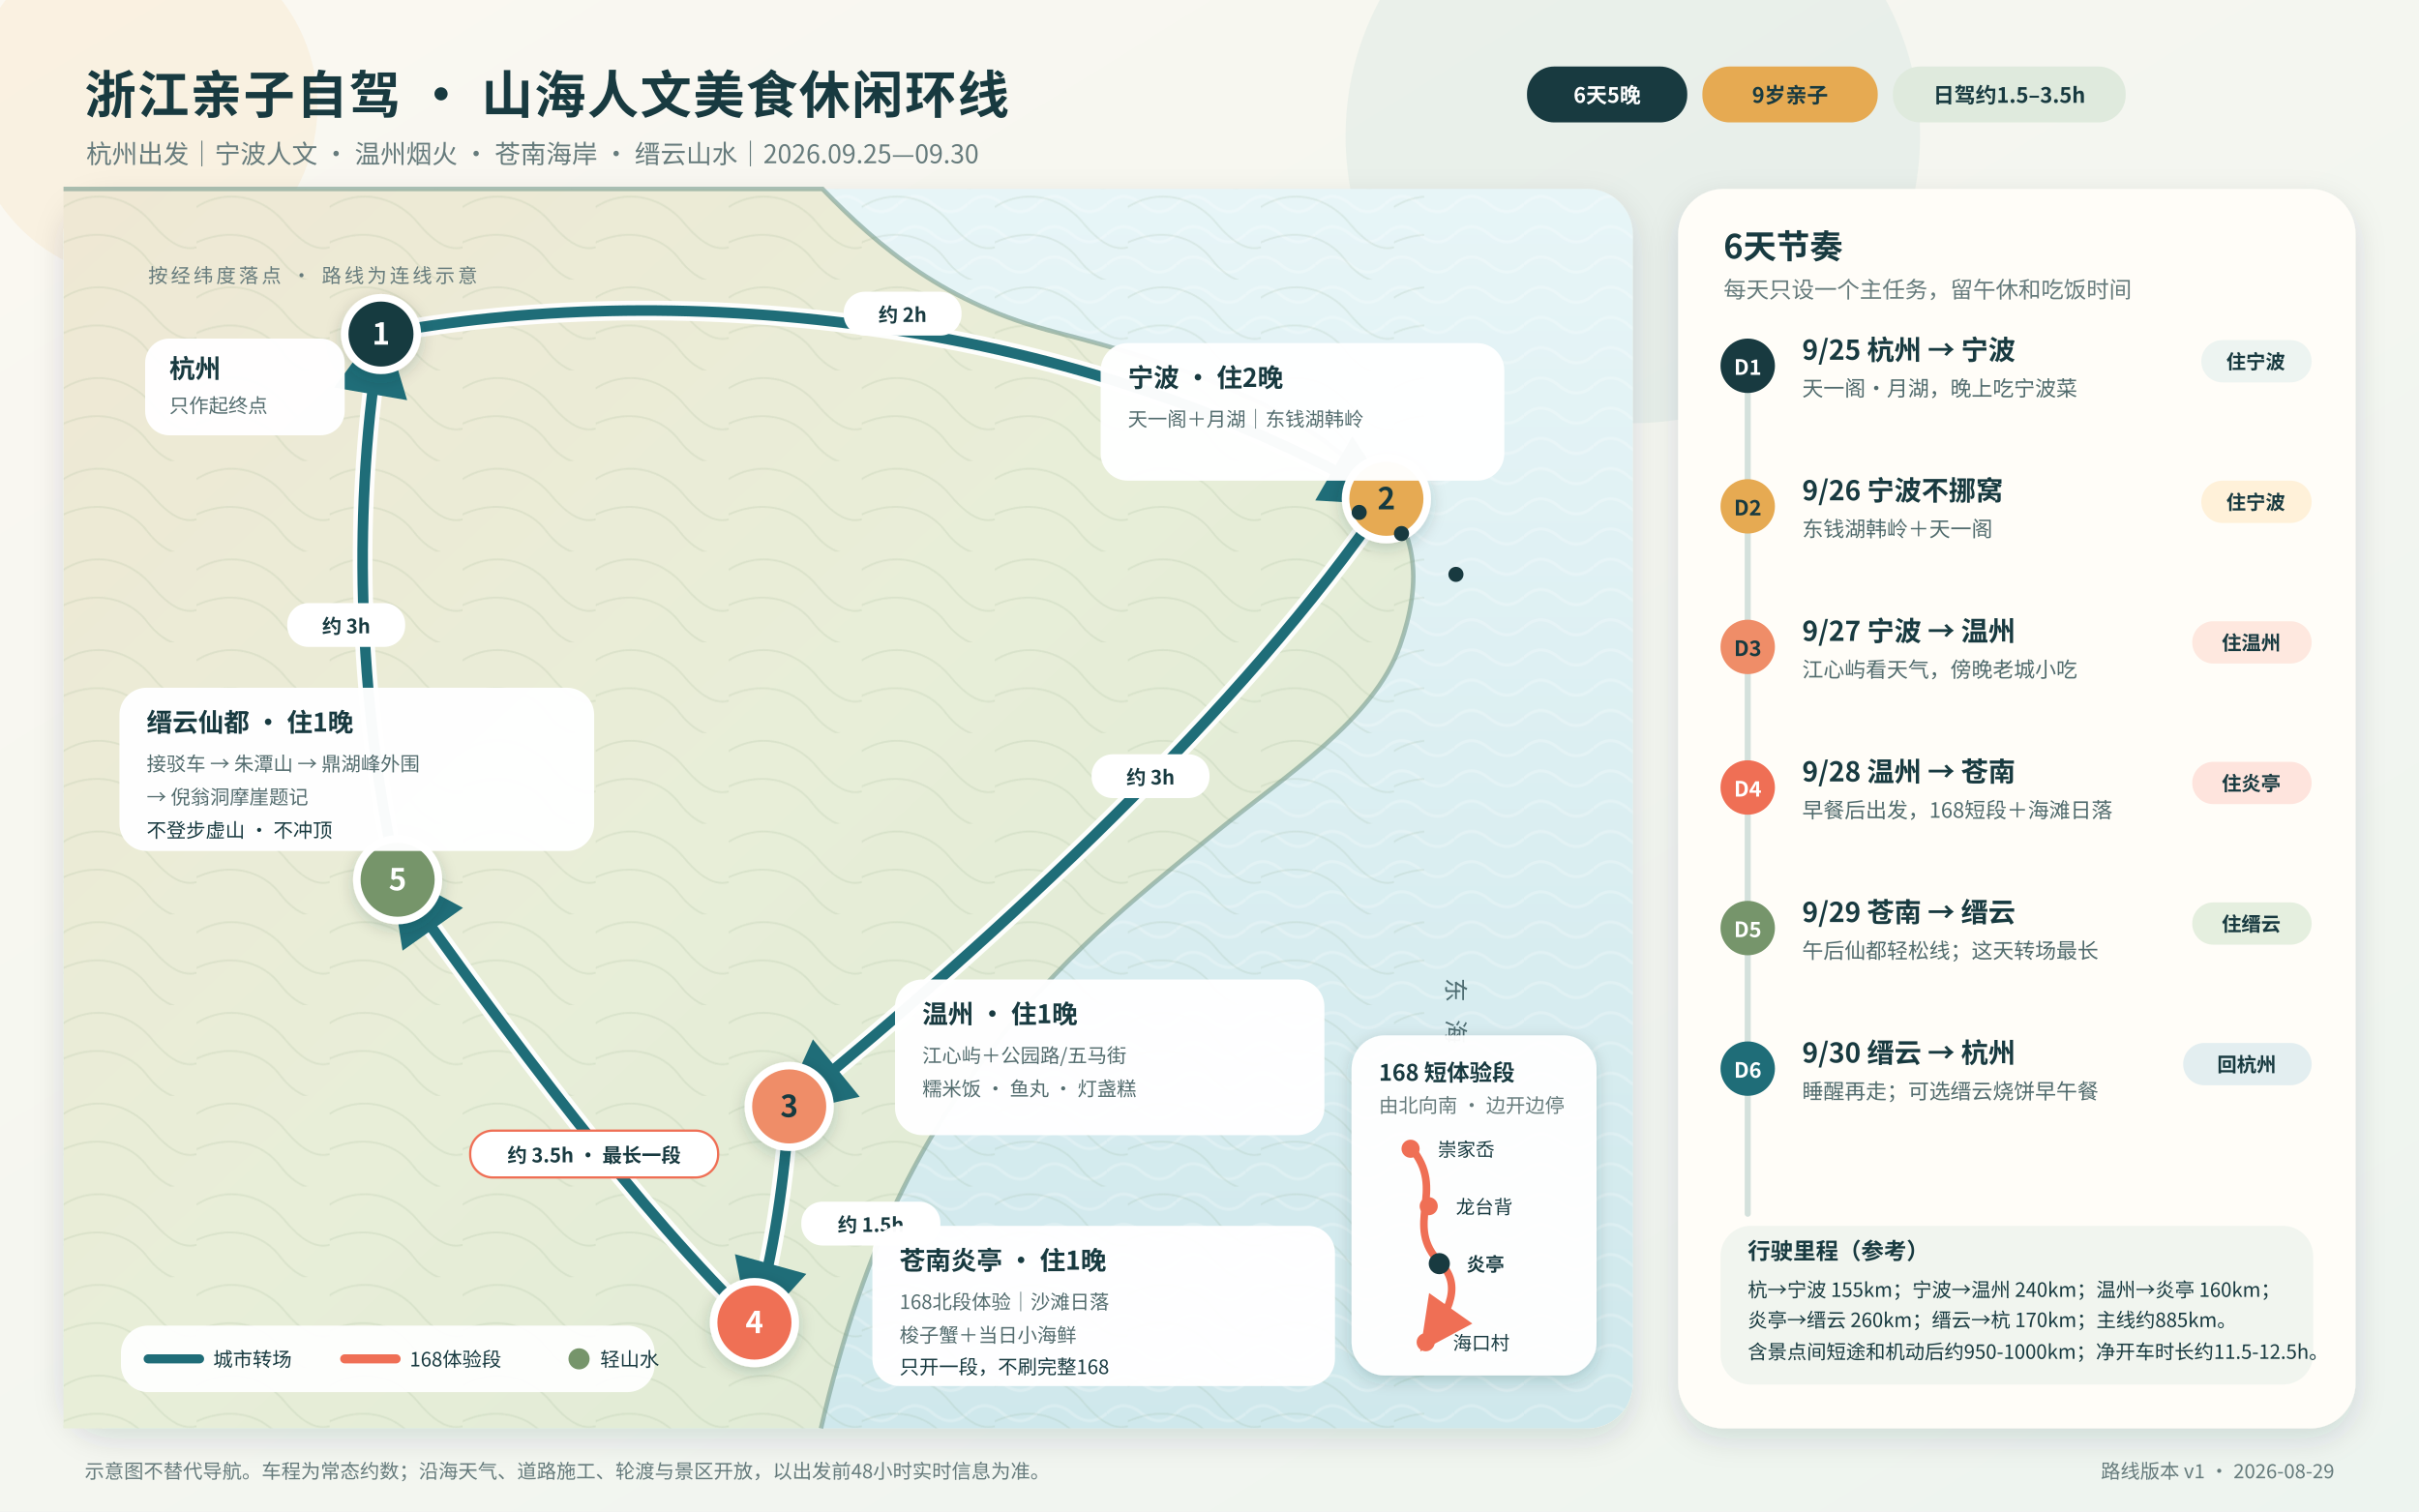
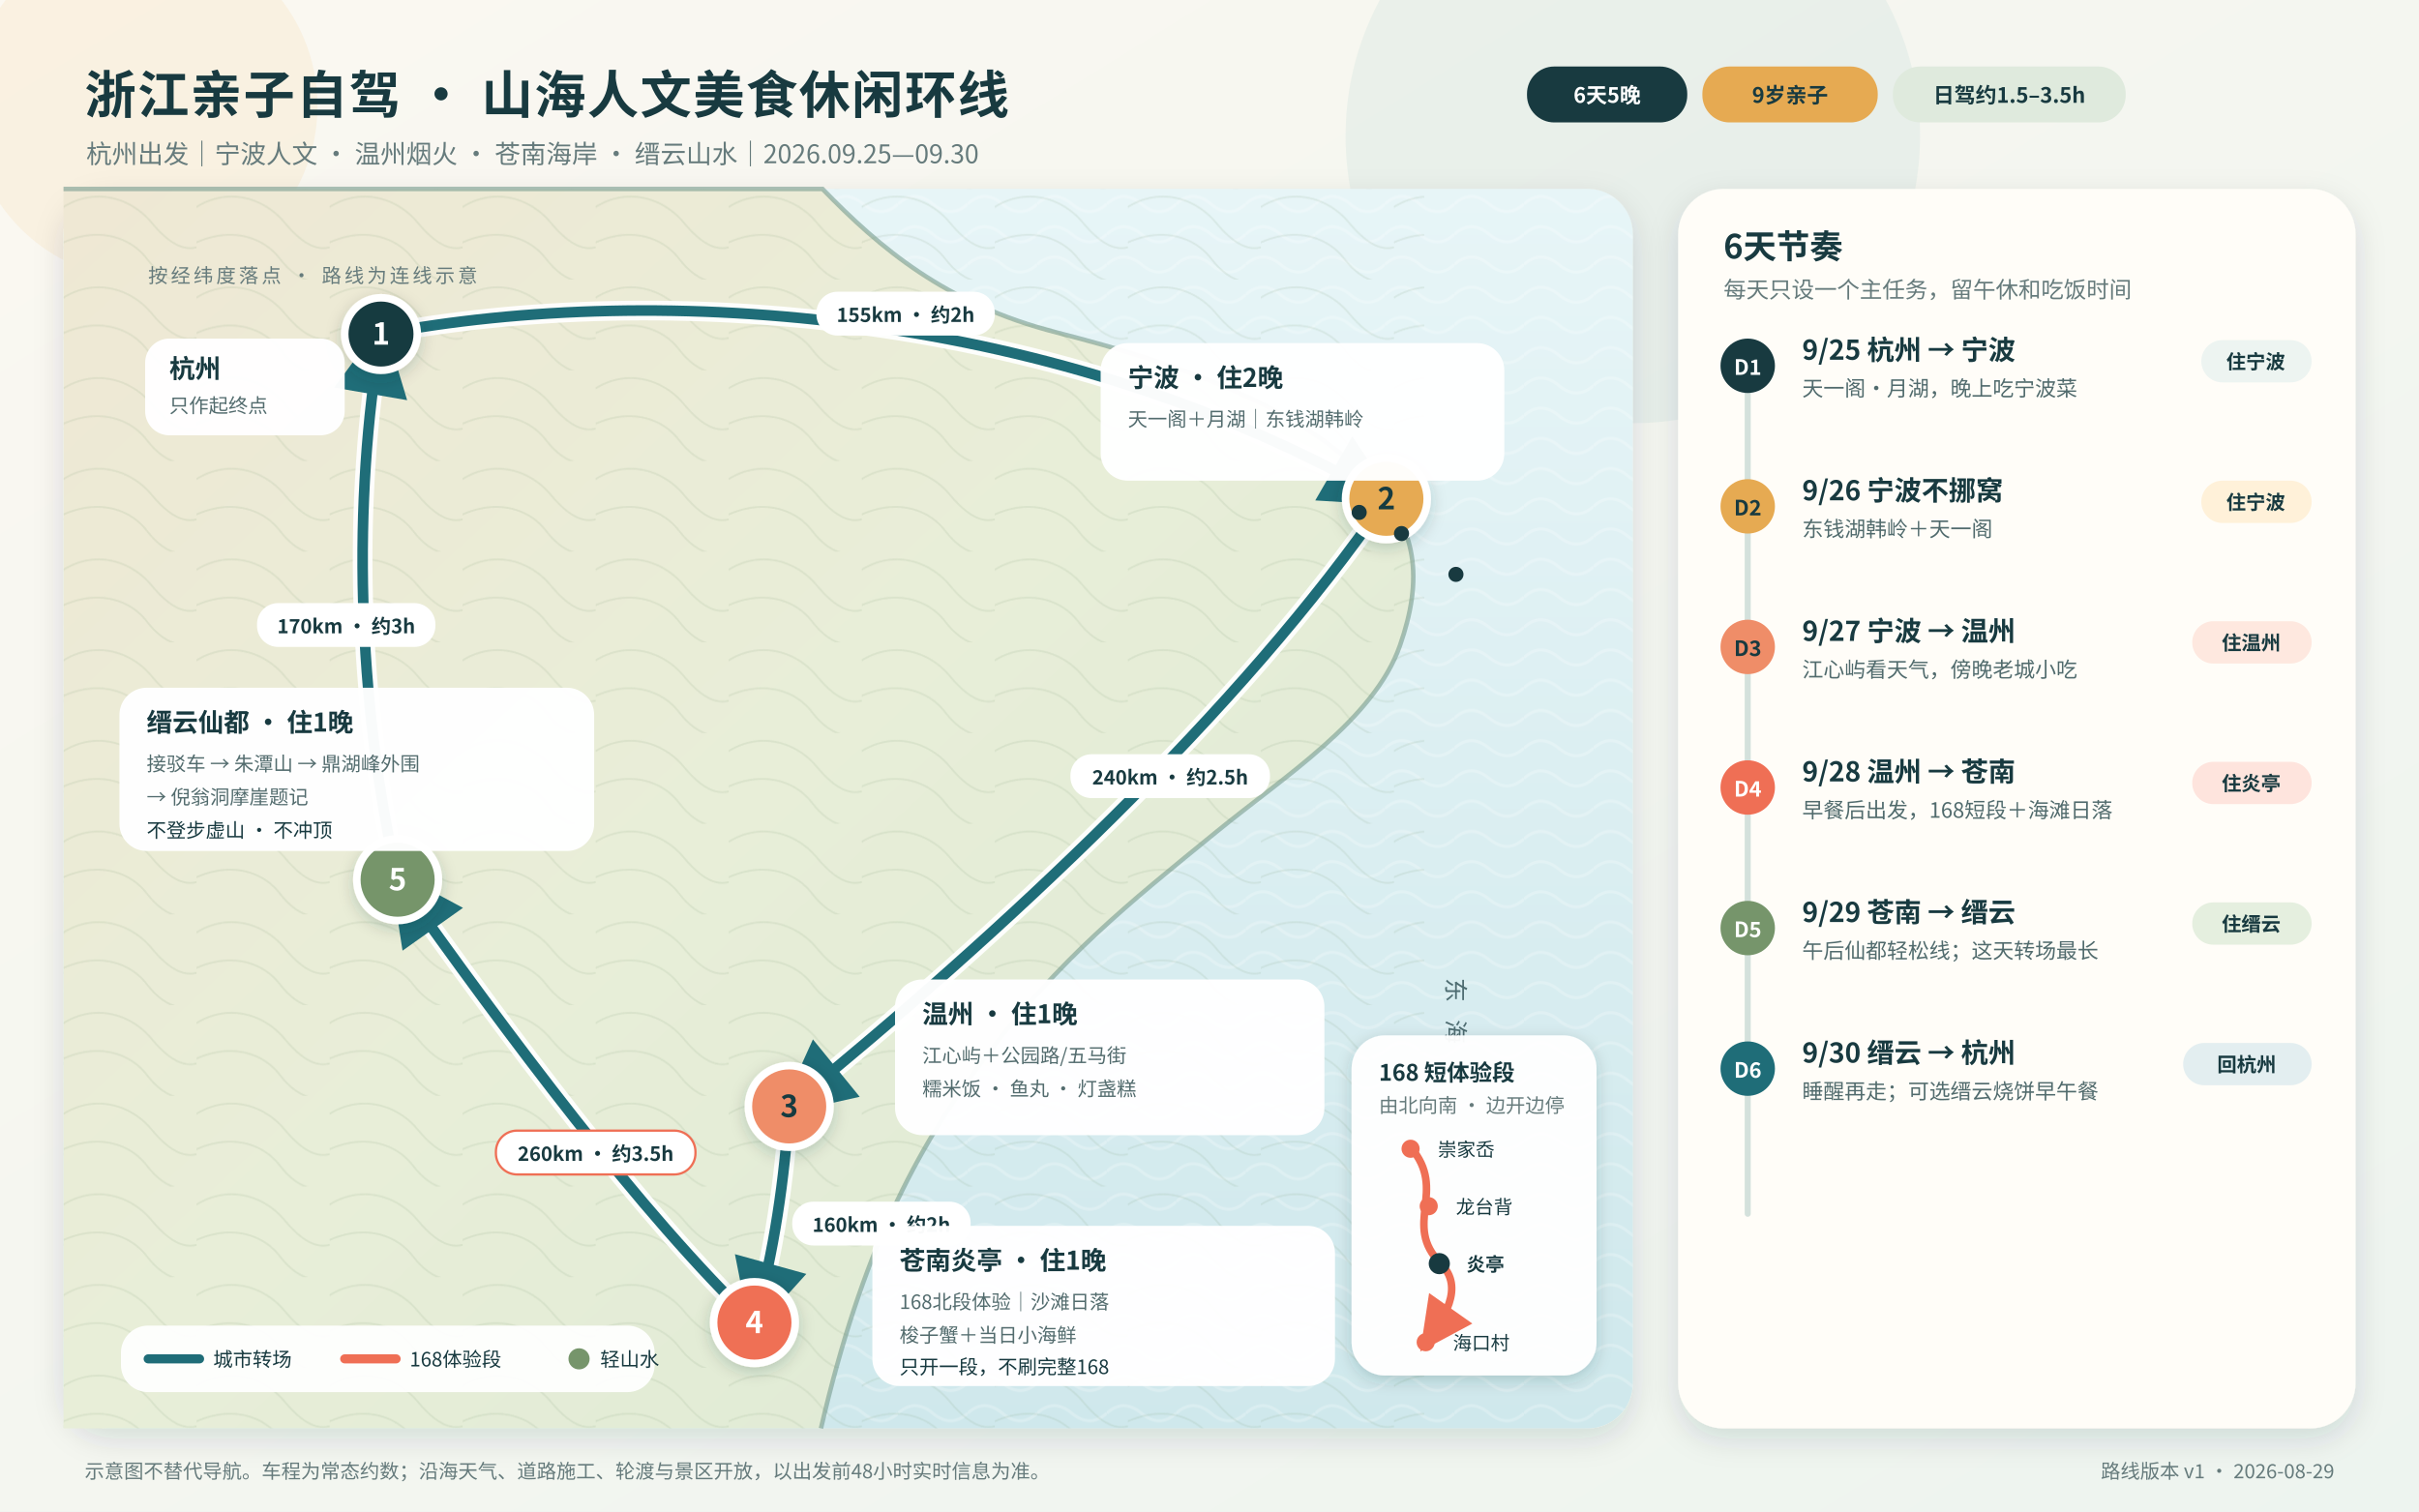
<svg xmlns="http://www.w3.org/2000/svg" width="1600" height="1000" viewBox="0 0 1600 1000" role="img" aria-labelledby="title desc">
  <defs>
    <linearGradient id="bg" x1="0" y1="0" x2="1" y2="1">
      <stop offset="0" stop-color="#fbf8f1" />
      <stop offset="1" stop-color="#edf4ef" />
    </linearGradient>
    <linearGradient id="sea" x1="0" y1="0" x2="0" y2="1">
      <stop offset="0" stop-color="#e7f5f7" />
      <stop offset="1" stop-color="#cfe8ec" />
    </linearGradient>
    <linearGradient id="land" x1="0" y1="0" x2="1" y2="1">
      <stop offset="0" stop-color="#efe8d4" />
      <stop offset="0.5" stop-color="#e8eed8" />
      <stop offset="1" stop-color="#dce9d4" />
    </linearGradient>
    <filter id="shadow" x="-30%" y="-30%" width="160%" height="160%">
      <feDropShadow dx="0" dy="7" stdDeviation="10" flood-color="#17383e" flood-opacity="0.13" />
    </filter>
    <filter id="soft" x="-30%" y="-30%" width="160%" height="160%">
      <feDropShadow dx="0" dy="3" stdDeviation="5" flood-color="#17383e" flood-opacity="0.2" />
    </filter>
    <pattern id="waves" width="46" height="20" patternUnits="userSpaceOnUse">
      <path d="M0 10 Q11 0 23 10 T46 10" fill="none" stroke="#ffffff" stroke-width="2" opacity="0.45" />
    </pattern>
    <pattern id="contours" width="88" height="60" patternUnits="userSpaceOnUse">
      <path d="M-8 18 C15 -3 43 4 58 22 S88 48 105 25 M-16 45 C14 22 42 29 55 46 S85 69 107 50" fill="none" stroke="#7c9a75" stroke-width="1.3" opacity="0.14" />
    </pattern>
    <marker id="arrow" viewBox="0 0 10 10" refX="8.2" refY="5" markerWidth="7" markerHeight="7" orient="auto-start-reverse">
      <path d="M0 0 L10 5 L0 10 Z" fill="#1f6d78" />
    </marker>
    <marker id="arrowCoral" viewBox="0 0 10 10" refX="8.2" refY="5" markerWidth="7" markerHeight="7" orient="auto-start-reverse">
      <path d="M0 0 L10 5 L0 10 Z" fill="#ef6f55" />
    </marker>
    <style>
      text{font-family:"PingFang SC","Microsoft YaHei","Noto Sans CJK SC",sans-serif;fill:#183a40}
      .muted{fill:#667b7c}
      .small{font-size:15px}
      .tiny{font-size:13px}
      .chip{font-size:14px;font-weight:650}
      .route{fill:none;stroke:#1f6d78;stroke-width:7;stroke-linecap:round;stroke-linejoin:round;marker-end:url(#arrow)}
      .routeGlow{fill:none;stroke:#ffffff;stroke-width:13;stroke-linecap:round;stroke-linejoin:round;opacity:.92}
      .dayTitle{font-size:18px;font-weight:750}
      .dayText{font-size:14px;fill:#516b6d}
      .place{font-size:17px;font-weight:760}
      .poi{font-size:13px;fill:#536c6e}
      .onDark{fill:#fff!important}
    </style>
  </defs>
  <rect width="1600" height="1000" fill="url(#bg)" />
  <circle cx="95" cy="70" r="115" fill="#f3c98b" opacity="0.16" />
  <circle cx="1080" cy="90" r="190" fill="#83b9b3" opacity="0.11" />
  <g transform="translate(56 42)">
    <text x="0" y="33" font-size="34" font-weight="820" letter-spacing="1">浙江亲子自驾 · 山海人文美食休闲环线</text>
    <text x="1" y="66" font-size="17" class="muted">杭州出发｜宁波人文 · 温州烟火 · 苍南海岸 · 缙云山水｜2026.09.25—09.30</text>
    <g transform="translate(954 2)">
      <rect x="0" y="0" width="106" height="37" rx="18" fill="#183a40" />
      <text x="53" y="24" text-anchor="middle" class="chip onDark">6天5晚</text>
      <rect x="116" y="0" width="116" height="37" rx="18" fill="#e6aa52" />
      <text x="174" y="24" text-anchor="middle" fill="#183a40" class="chip">9岁亲子</text>
      <rect x="242" y="0" width="154" height="37" rx="18" fill="#dfeadd" />
      <text x="319" y="24" text-anchor="middle" fill="#345950" class="chip">日驾约1.5–3.5h</text>
    </g>
  </g>
  <g transform="translate(42 125)">
    <rect width="1038" height="820" rx="30" fill="url(#sea)" filter="url(#shadow)" />
    <rect width="1038" height="820" rx="30" fill="url(#waves)" opacity="0.5" />
    <path d="M0 0 H502 C540 39 583 76 657 95 C739 116 810 141 861 189 C897 223 899 259 884 302 C867 351 807 389 763 425 C704 473 659 509 610 574 C563 636 528 704 501 820 H0 Z" fill="url(#land)" />
    <path d="M0 0 H502 C540 39 583 76 657 95 C739 116 810 141 861 189 C897 223 899 259 884 302 C867 351 807 389 763 425 C704 473 659 509 610 574 C563 636 528 704 501 820" fill="none" stroke="#7a9e91" stroke-width="3" opacity="0.62" />
    <path d="M0 0 H900 V820 H0 Z" fill="url(#contours)" opacity="0.9" />
    <text x="56" y="62" font-size="13" class="muted" letter-spacing="2">按经纬度落点 · 路线为连线示意</text>
    <text x="915" y="522" font-size="16" fill="#6c9aa1" opacity="0.72" transform="rotate(90 915 522)" letter-spacing="4">东 海</text>
    <path class="routeGlow" d="M210 96 C395 61 659 80 875 205" />
    <path class="routeGlow" d="M875 205 C780 344 620 493 480 607" />
    <path class="routeGlow" d="M480 607 C477 655 470 703 457 750" />
    <path class="routeGlow" d="M457 750 C382 678 294 560 221 457" />
    <path class="routeGlow" d="M221 457 C194 338 191 206 210 96" />
    <path class="route" d="M210 96 C395 61 659 80 875 205" />
    <path class="route" d="M875 205 C780 344 620 493 480 607" />
    <path class="route" d="M480 607 C477 655 470 703 457 750" />
    <path class="route" d="M457 750 C382 678 294 560 221 457" />
    <path class="route" d="M221 457 C194 338 191 206 210 96" />
-     <g transform="translate(516 68)">
-       <rect width="78" height="29" rx="14" fill="#fff" />
-       <text x="39" y="20" text-anchor="middle" class="tiny" font-weight="700">约 2h</text>
-     </g>
-     <g transform="translate(680 374)">
-       <rect width="78" height="29" rx="14" fill="#fff" />
-       <text x="39" y="20" text-anchor="middle" class="tiny" font-weight="700">约 3h</text>
-     </g>
-     <g transform="translate(488 670)">
-       <rect width="92" height="29" rx="14" fill="#fff" />
-       <text x="46" y="20" text-anchor="middle" class="tiny" font-weight="700">约 1.5h</text>
-     </g>
-     <g transform="translate(269 623)">
-       <rect width="164" height="31" rx="15" fill="#fff" stroke="#ef6f55" stroke-width="1.5" />
-       <text x="82" y="21" text-anchor="middle" class="tiny" font-weight="700" fill="#d65a42">约 3.5h · 最长一段</text>
-     </g>
-     <g transform="translate(148 274)">
-       <rect width="78" height="29" rx="14" fill="#fff" />
-       <text x="39" y="20" text-anchor="middle" class="tiny" font-weight="700">约 3h</text>
+     <g transform="translate(498 68)" aria-label="杭→宁波 155km，约2h">
+       <rect width="118" height="29" rx="14" fill="#fff" />
+       <text x="59" y="20" text-anchor="middle" class="tiny" font-weight="700">155km · 约2h</text>
+     </g>
+     <g transform="translate(666 374)" aria-label="宁波→温州 240km，约2.5h">
+       <rect width="132" height="29" rx="14" fill="#fff" />
+       <text x="66" y="20" text-anchor="middle" class="tiny" font-weight="700">240km · 约2.5h</text>
+     </g>
+     <g transform="translate(482 670)" aria-label="温州→炎亭 160km，约2h">
+       <rect width="118" height="29" rx="14" fill="#fff" />
+       <text x="59" y="20" text-anchor="middle" class="tiny" font-weight="700">160km · 约2h</text>
+     </g>
+     <g transform="translate(286 623)" aria-label="炎亭→缙云 260km，约3.5h">
+       <rect width="132" height="29" rx="14" fill="#fff" stroke="#ef6f55" stroke-width="1.5" />
+       <text x="66" y="20" text-anchor="middle" class="tiny" font-weight="700" fill="#d65a42">260km · 约3.5h</text>
+     </g>
+     <g transform="translate(128 274)" aria-label="缙云→杭 170km，约3h">
+       <rect width="118" height="29" rx="14" fill="#fff" />
+       <text x="59" y="20" text-anchor="middle" class="tiny" font-weight="700">170km · 约3h</text>
    </g>
    <g transform="translate(210 96)" filter="url(#soft)">
      <circle r="24" fill="#183a40" stroke="#fff" stroke-width="5" />
      <text y="7" text-anchor="middle" font-size="20" font-weight="800" class="onDark">1</text>
    </g>
    <g transform="translate(54 99)">
      <rect width="132" height="64" rx="16" fill="#fff" opacity="0.97" />
      <text x="16" y="26" class="place">杭州</text>
      <text x="16" y="49" class="poi">只作起终点</text>
    </g>
    <g transform="translate(875 205)" filter="url(#soft)">
      <circle r="27" fill="#e6aa52" stroke="#fff" stroke-width="5" />
      <text y="7" text-anchor="middle" font-size="20" font-weight="800">2</text>
    </g>
    <g transform="translate(686 102)">
      <rect width="267" height="91" rx="18" fill="#fff" opacity="0.97" />
      <text x="18" y="29" class="place">宁波 · 住2晚</text>
      <text x="18" y="55" class="poi">天一阁＋月湖｜东钱湖韩岭</text>
    </g>
    <circle cx="857" cy="214" r="5" fill="#183a40" />
    <circle cx="885" cy="228" r="5" fill="#183a40" />
    <circle cx="921" cy="255" r="5" fill="#183a40" />
    <g transform="translate(480 607)" filter="url(#soft)">
      <circle r="27" fill="#ef8d68" stroke="#fff" stroke-width="5" />
      <text y="7" text-anchor="middle" font-size="20" font-weight="800">3</text>
    </g>
    <g transform="translate(550 523)">
      <rect width="284" height="103" rx="18" fill="#fff" opacity="0.97" />
      <text x="18" y="29" class="place">温州 · 住1晚</text>
      <text x="18" y="55" class="poi">江心屿＋公园路/五马街</text>
      <text x="18" y="77" class="poi">糯米饭 · 鱼丸 · 灯盏糕</text>
    </g>
    <g transform="translate(457 750)" filter="url(#soft)">
      <circle r="27" fill="#ef6f55" stroke="#fff" stroke-width="5" />
      <text y="7" text-anchor="middle" font-size="20" font-weight="800" class="onDark">4</text>
    </g>
    <g transform="translate(535 686)">
      <rect width="306" height="106" rx="18" fill="#fff" opacity="0.97" />
      <text x="18" y="29" class="place">苍南炎亭 · 住1晚</text>
      <text x="18" y="55" class="poi">168北段体验｜沙滩日落</text>
      <text x="18" y="77" class="poi">梭子蟹＋当日小海鲜</text>
      <text x="18" y="98" class="tiny" fill="#d65a42">只开一段，不刷完整168</text>
    </g>
    <g transform="translate(852 560)">
      <rect width="162" height="225" rx="22" fill="#fff" opacity="0.96" filter="url(#soft)" />
      <text x="18" y="30" font-size="15" font-weight="800">168 短体验段</text>
      <text x="18" y="51" class="tiny muted">由北向南 · 边开边停</text>
      <path d="M39 74 C64 103 33 125 59 151 C75 167 61 187 49 204" fill="none" stroke="#ef6f55" stroke-width="5" stroke-linecap="round" marker-end="url(#arrowCoral)" />
      <g font-size="12.5" fill="#516b6d">
        <circle cx="39" cy="75" r="6" fill="#ef6f55" />
        <text x="57" y="80">崇家岙</text>
        <circle cx="51" cy="113" r="6" fill="#ef6f55" />
        <text x="69" y="118">龙台背</text>
        <circle cx="58" cy="151" r="7" fill="#183a40" />
        <text x="76" y="156" font-weight="750">炎亭</text>
        <circle cx="49" cy="203" r="6" fill="#ef6f55" />
        <text x="67" y="208">海口村</text>
      </g>
    </g>
    <g transform="translate(221 457)" filter="url(#soft)">
      <circle r="27" fill="#76956b" stroke="#fff" stroke-width="5" />
      <text y="7" text-anchor="middle" font-size="20" font-weight="800" class="onDark">5</text>
    </g>
    <g transform="translate(37 330)">
      <rect width="314" height="108" rx="18" fill="#fff" opacity="0.97" />
      <text x="18" y="29" class="place">缙云仙都 · 住1晚</text>
      <text x="18" y="55" class="poi">接驳车 → 朱潭山 → 鼎湖峰外围</text>
      <text x="18" y="77" class="poi">→ 倪翁洞摩崖题记</text>
      <text x="18" y="99" class="tiny" fill="#668459">不登步虚山 · 不冲顶</text>
    </g>
    <g transform="translate(38 752)">
      <rect width="353" height="44" rx="18" fill="#ffffff" opacity="0.93" />
      <line x1="18" y1="22" x2="52" y2="22" stroke="#1f6d78" stroke-width="6" stroke-linecap="round" />
      <text x="61" y="27" class="tiny">城市转场</text>
      <line x1="148" y1="22" x2="182" y2="22" stroke="#ef6f55" stroke-width="6" stroke-linecap="round" />
      <text x="191" y="27" class="tiny">168体验段</text>
      <circle cx="303" cy="22" r="7" fill="#76956b" />
      <text x="317" y="27" class="tiny">轻山水</text>
    </g>
  </g>
  <g transform="translate(1110 125)">
    <rect width="448" height="820" rx="30" fill="#fffdf8" filter="url(#shadow)" />
    <text x="30" y="46" font-size="22" font-weight="820">6天节奏</text>
    <text x="30" y="72" class="small muted">每天只设一个主任务，留午休和吃饭时间</text>
    <line x1="46" y1="108" x2="46" y2="678" stroke="#d4e1dc" stroke-width="4" stroke-linecap="round" />
    <g transform="translate(28 95)">
      <circle cx="18" cy="22" r="18" fill="#183a40" />
      <text x="18" y="28" text-anchor="middle" class="onDark" font-size="14" font-weight="800">D1</text>
      <text x="54" y="18" class="dayTitle">9/25 杭州 → 宁波</text>
      <text x="54" y="42" class="dayText">天一阁·月湖，晚上吃宁波菜</text>
      <rect x="318" y="5" width="73" height="28" rx="14" fill="#edf4f1" />
      <text x="354" y="24" text-anchor="middle" class="tiny" font-weight="700">住宁波</text>
    </g>
    <g transform="translate(28 188)">
      <circle cx="18" cy="22" r="18" fill="#e6aa52" />
      <text x="18" y="28" text-anchor="middle" font-size="14" font-weight="800">D2</text>
      <text x="54" y="18" class="dayTitle">9/26 宁波不挪窝</text>
      <text x="54" y="42" class="dayText">东钱湖韩岭＋天一阁</text>
      <rect x="318" y="5" width="73" height="28" rx="14" fill="#fff1d9" />
      <text x="354" y="24" text-anchor="middle" class="tiny" font-weight="700">住宁波</text>
    </g>
    <g transform="translate(28 281)">
      <circle cx="18" cy="22" r="18" fill="#ef8d68" />
      <text x="18" y="28" text-anchor="middle" font-size="14" font-weight="800">D3</text>
      <text x="54" y="18" class="dayTitle">9/27 宁波 → 温州</text>
      <text x="54" y="42" class="dayText">江心屿看天气，傍晚老城小吃</text>
      <rect x="312" y="5" width="79" height="28" rx="14" fill="#fee8df" />
      <text x="351" y="24" text-anchor="middle" class="tiny" font-weight="700">住温州</text>
    </g>
    <g transform="translate(28 374)">
      <circle cx="18" cy="22" r="18" fill="#ef6f55" />
      <text x="18" y="28" text-anchor="middle" class="onDark" font-size="14" font-weight="800">D4</text>
      <text x="54" y="18" class="dayTitle">9/28 温州 → 苍南</text>
      <text x="54" y="42" class="dayText">早餐后出发，168短段＋海滩日落</text>
      <rect x="312" y="5" width="79" height="28" rx="14" fill="#fee4dd" />
      <text x="351" y="24" text-anchor="middle" class="tiny" font-weight="700">住炎亭</text>
    </g>
    <g transform="translate(28 467)">
      <circle cx="18" cy="22" r="18" fill="#76956b" />
      <text x="18" y="28" text-anchor="middle" class="onDark" font-size="14" font-weight="800">D5</text>
      <text x="54" y="18" class="dayTitle">9/29 苍南 → 缙云</text>
      <text x="54" y="42" class="dayText">午后仙都轻松线；这天转场最长</text>
      <rect x="312" y="5" width="79" height="28" rx="14" fill="#e5efdf" />
      <text x="351" y="24" text-anchor="middle" class="tiny" font-weight="700">住缙云</text>
    </g>
    <g transform="translate(28 560)">
      <circle cx="18" cy="22" r="18" fill="#1f6d78" />
      <text x="18" y="28" text-anchor="middle" class="onDark" font-size="14" font-weight="800">D6</text>
      <text x="54" y="18" class="dayTitle">9/30 缙云 → 杭州</text>
      <text x="54" y="42" class="dayText">睡醒再走；可选缙云烧饼早午餐</text>
      <rect x="306" y="5" width="85" height="28" rx="14" fill="#e3eef0" />
      <text x="348" y="24" text-anchor="middle" class="tiny" font-weight="700">回杭州</text>
    </g>
-     <g transform="translate(28 686)">
-       <rect width="392" height="105" rx="20" fill="#f1f5ef" />
-       <text x="18" y="22" font-size="15" font-weight="800">行驶里程（参考）</text>
-       <text x="18" y="47" class="tiny">杭→宁波 155km；宁波→温州 240km；温州→炎亭 160km；</text>
-       <text x="18" y="67" class="tiny">炎亭→缙云 260km；缙云→杭 170km；主线约885km。</text>
-       <text x="18" y="88" class="tiny">含景点间短途和机动后约950-1000km；净开车时长约11.5-12.5h。</text>
-     </g>
  </g>
  <text x="56" y="978" class="tiny muted">示意图不替代导航。车程为常态约数；沿海天气、道路施工、轮渡与景区开放，以出发前48小时实时信息为准。</text>
  <text x="1544" y="978" text-anchor="end" class="tiny muted">路线版本 v1 · 2026-08-29</text>
</svg>
